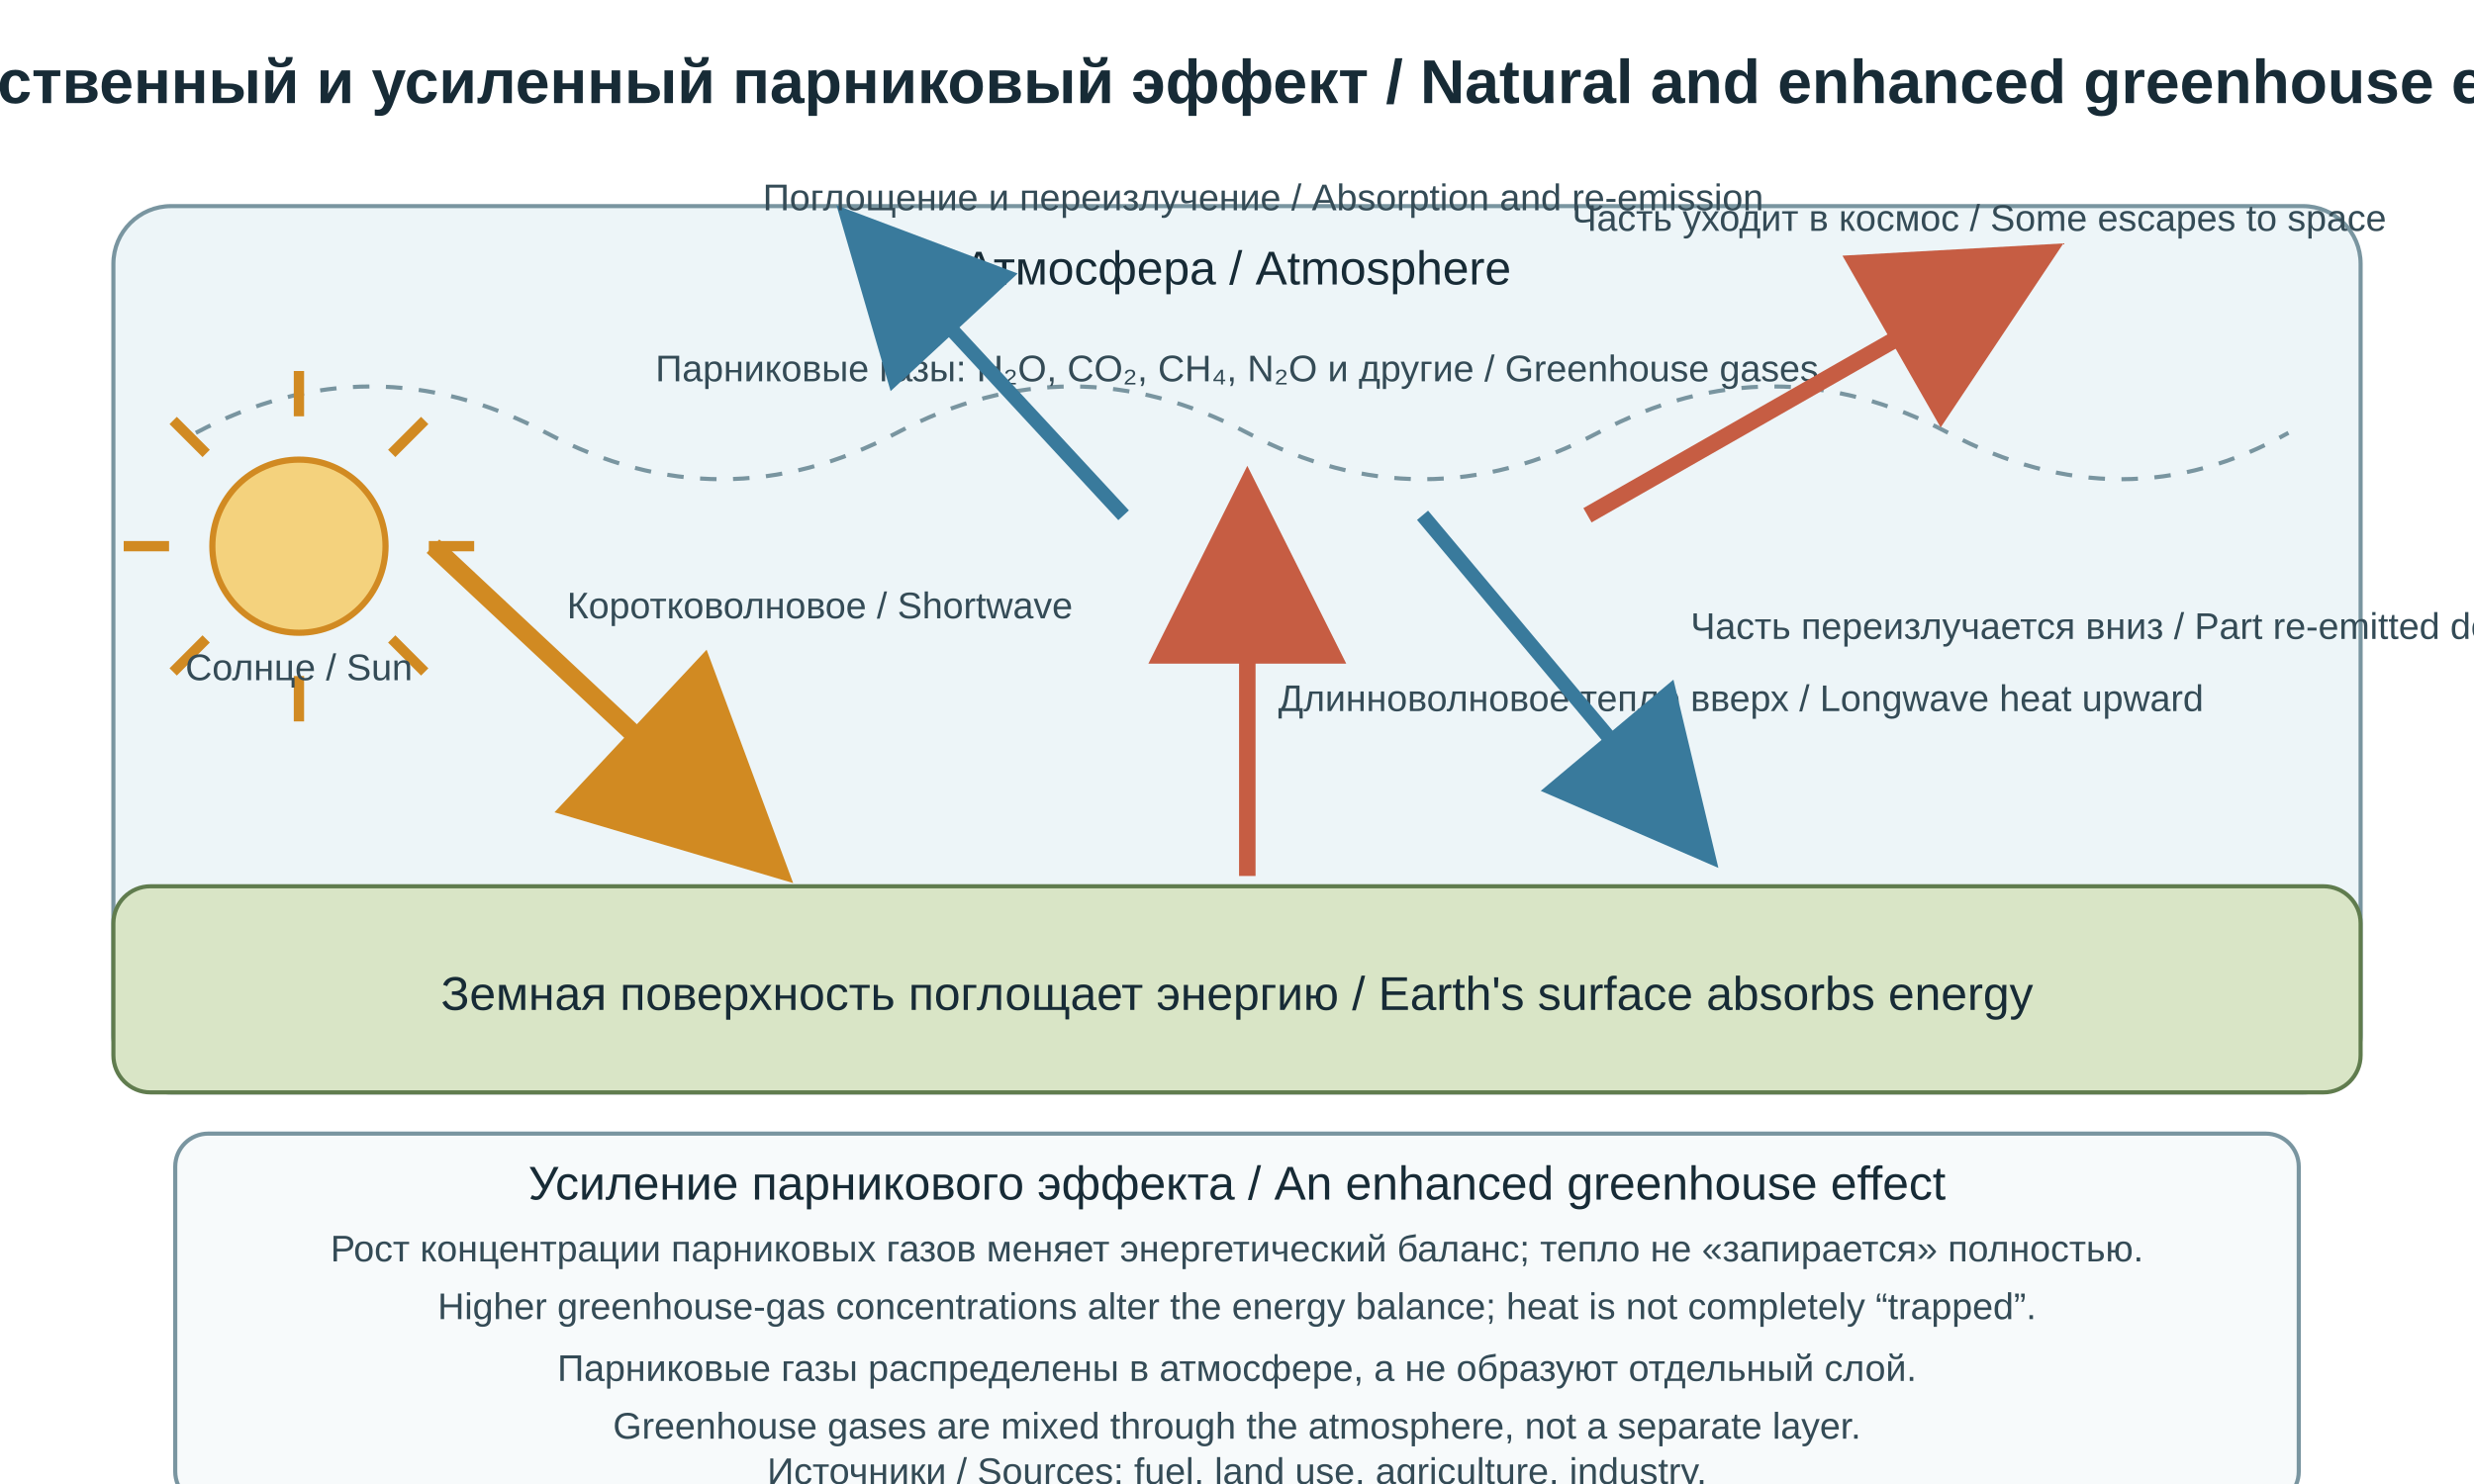
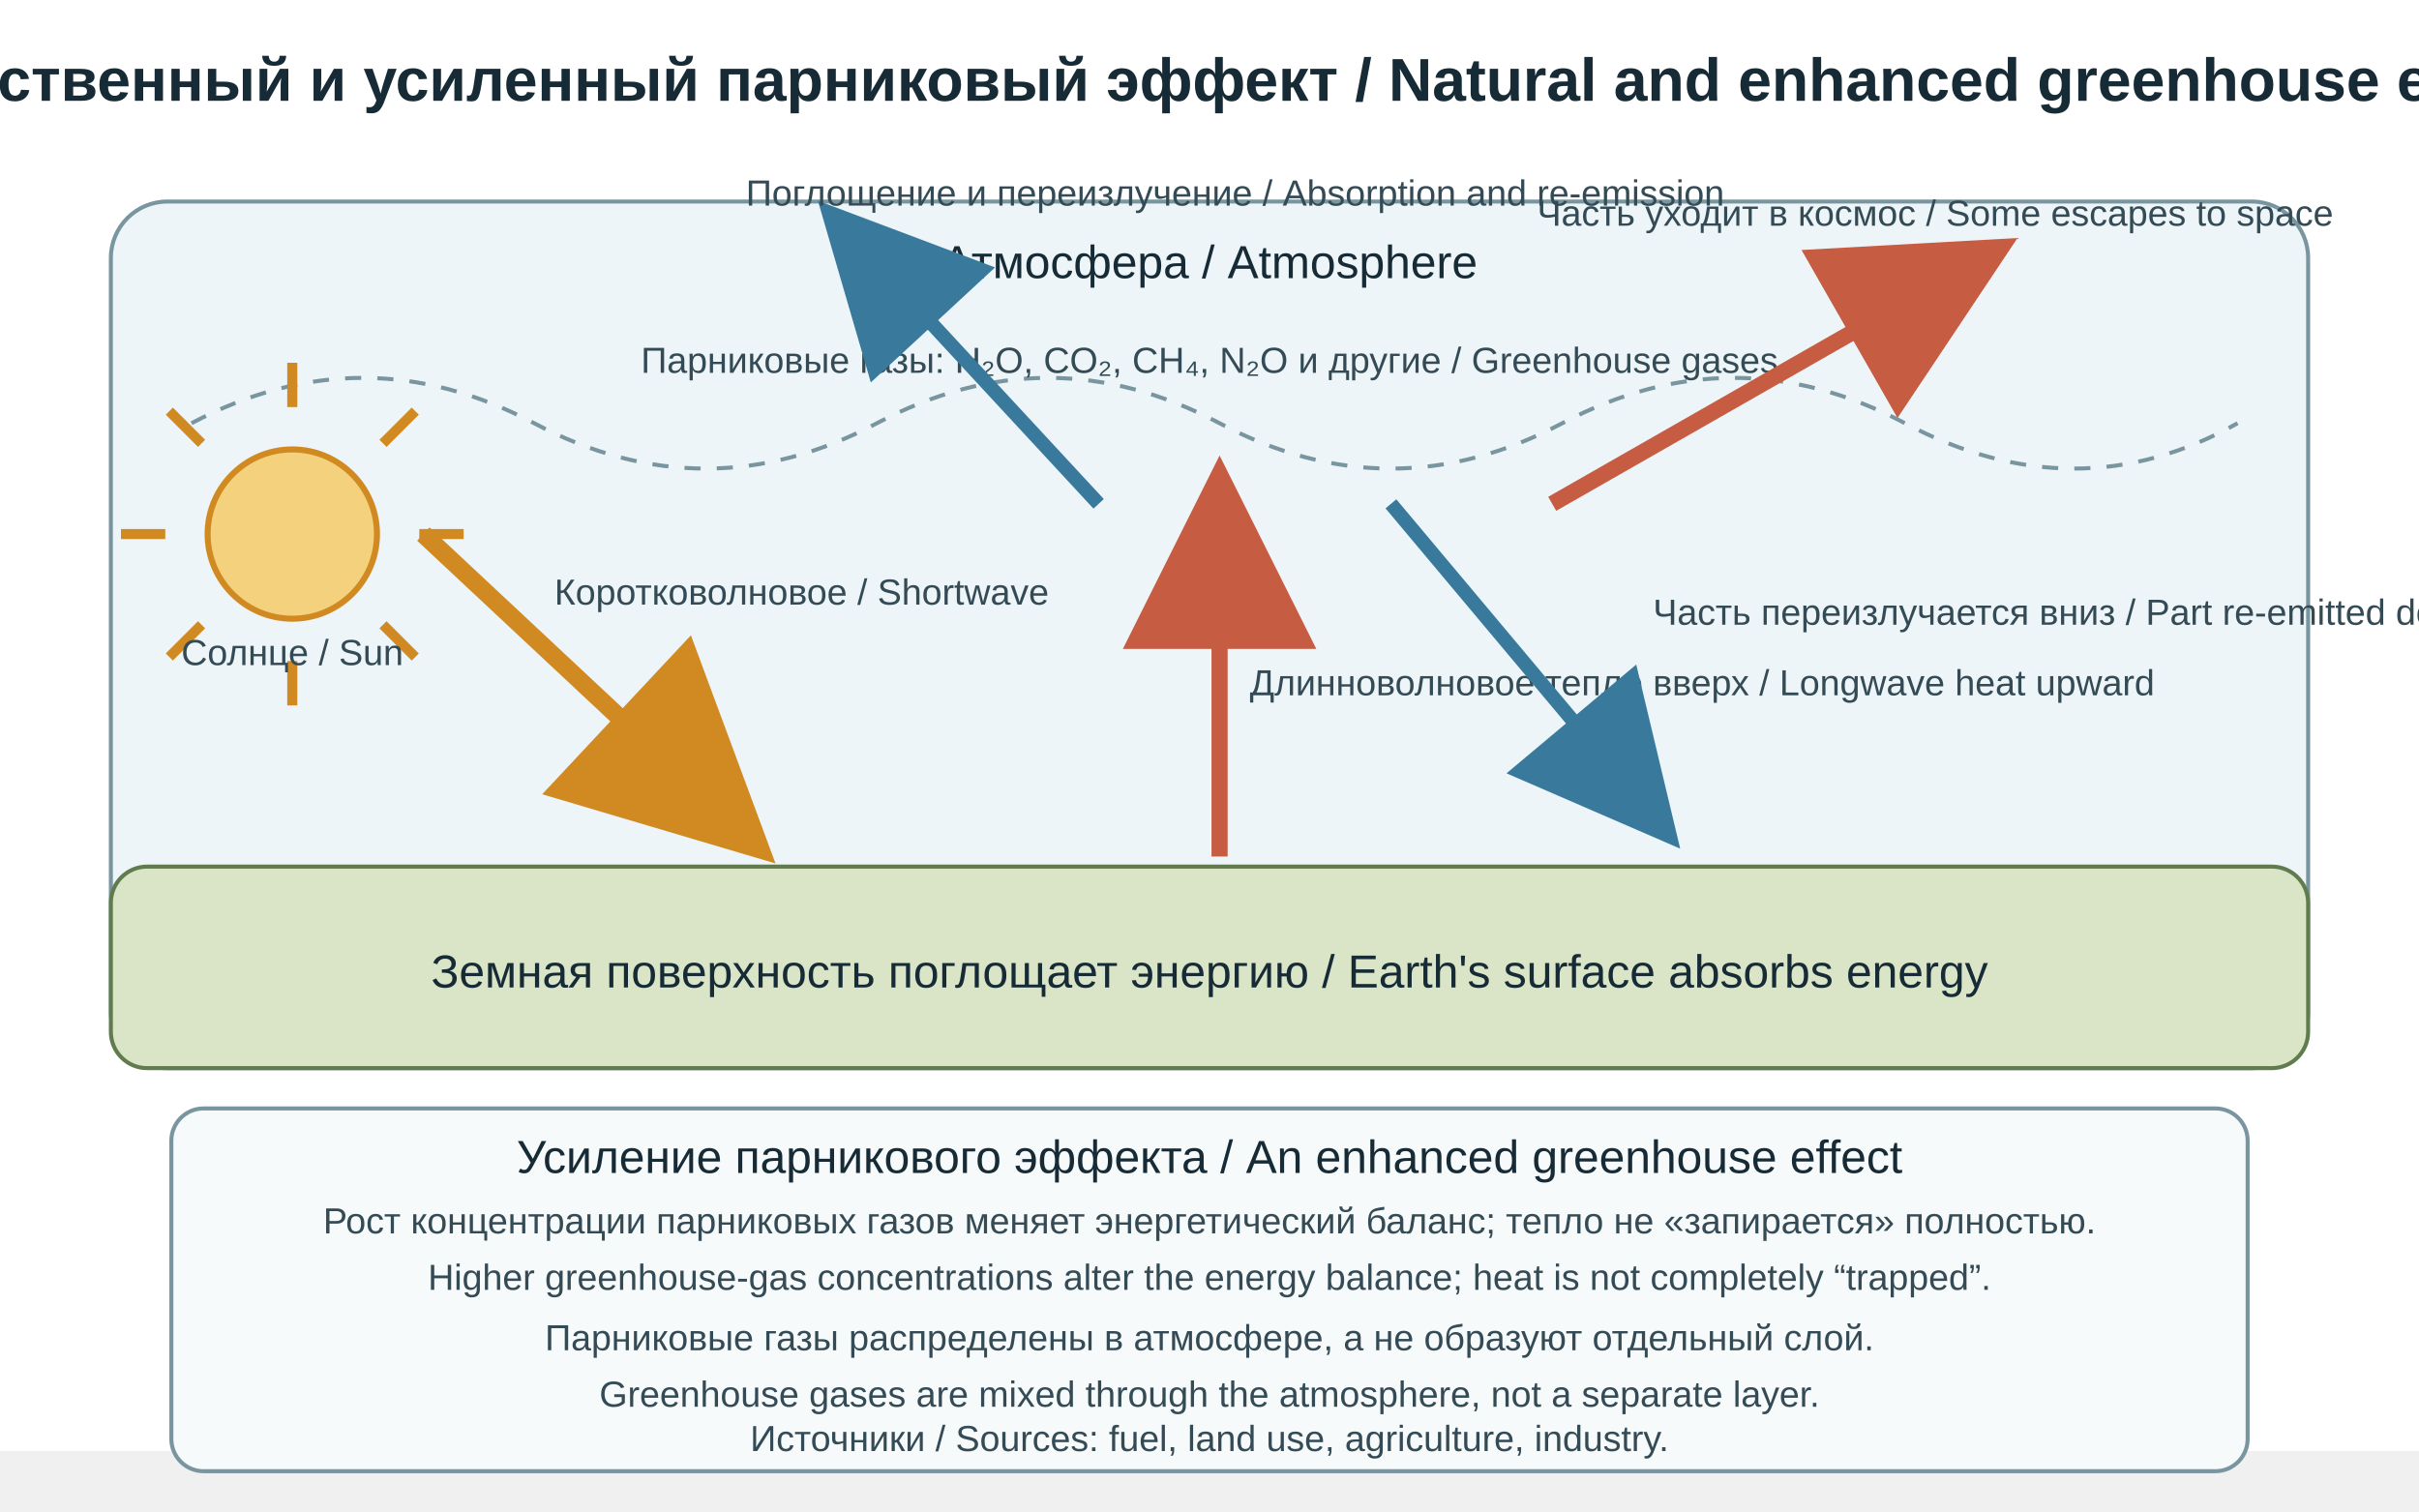
- <svg xmlns="http://www.w3.org/2000/svg" viewBox="0 0 1200 720" role="img" aria-labelledby="title desc">
+ <svg xmlns="http://www.w3.org/2000/svg" viewBox="0 0 1200 750" role="img" aria-labelledby="title desc">
  <defs>
    <marker id="sun" markerWidth="12" markerHeight="12" refX="9" refY="6" orient="auto">
      <path d="M0 0 L12 6 L0 12 z" fill="#d18a22" />
    </marker>
    <marker id="heat" markerWidth="12" markerHeight="12" refX="9" refY="6" orient="auto">
      <path d="M0 0 L12 6 L0 12 z" fill="#c65d43" />
    </marker>
    <marker id="back" markerWidth="12" markerHeight="12" refX="9" refY="6" orient="auto">
      <path d="M0 0 L12 6 L0 12 z" fill="#397a9c" />
    </marker>
    <style>.h{font:700 30px Arial,sans-serif;fill:#172b36}.t{font:23px Arial,sans-serif;fill:#172b36}.s{font:18px Arial,sans-serif;fill:#344b56}.sun{stroke:#d18a22;stroke-width:9;fill:none;marker-end:url(#sun)}.heat{stroke:#c65d43;stroke-width:8;fill:none;marker-end:url(#heat)}.back{stroke:#397a9c;stroke-width:7;fill:none;marker-end:url(#back)}.dash{stroke:#7995a0;stroke-width:2;stroke-dasharray:8 8;fill:none}</style>
  </defs>
  <rect width="1200" height="720" fill="#fff" />
  <text x="600" y="50" text-anchor="middle" class="h">Естественный и усиленный парниковый эффект / Natural and enhanced greenhouse effect</text>
  <rect x="55" y="100" width="1090" height="430" rx="28" fill="#edf5f8" stroke="#7995a0" stroke-width="2" />
  <text x="600" y="138" text-anchor="middle" class="t">Атмосфера / Atmosphere</text>
  <path d="M95 210 Q180 165 265 210 T435 210 T605 210 T775 210 T945 210 T1110 210" class="dash" />
  <text x="600" y="185" text-anchor="middle" class="s">Парниковые газы: H₂O, CO₂, CH₄, N₂O и другие / Greenhouse gases</text>
  <rect x="55" y="430" width="1090" height="100" rx="18" fill="#d9e5c6" stroke="#607c4e" stroke-width="2" />
  <text x="600" y="490" text-anchor="middle" class="t">Земная поверхность поглощает энергию / Earth's surface absorbs energy</text>
  <circle cx="145" cy="265" r="42" fill="#f4d27d" stroke="#d18a22" stroke-width="3" />
  <g stroke="#d18a22" stroke-width="5">
    <path d="M145 202v-22 M145 350v-22 M82 265H60 M230 265h-22 M100 220l-16-16 M190 310l16 16 M190 220l16-16 M100 310l-16 16" />
  </g>
  <text x="145" y="330" text-anchor="middle" class="s">Солнце / Sun</text>
  <path d="M210 265 L365 410" class="sun" />
  <text x="275" y="300" class="s">Коротковолновое / Shortwave</text>
  <path d="M605 425 L605 250" class="heat" />
  <text x="620" y="345" class="s">Длинноволновое тепло вверх / Longwave heat upward</text>
  <path d="M690 250 L820 405" class="back" />
  <text x="820" y="310" class="s">Часть переизлучается вниз / Part re-emitted downward</text>
  <path d="M770 250 L980 130" class="heat" />
  <text x="960" y="112" text-anchor="middle" class="s">Часть уходит в космос / Some escapes to space</text>
  <path d="M545 250 L420 115" class="back" />
  <text x="370" y="102" class="s">Поглощение и переизлучение / Absorption and re-emission</text>
  <rect x="85" y="550" width="1030" height="180" rx="16" fill="#f7fafb" stroke="#7995a0" stroke-width="2" />
  <text x="600" y="582" text-anchor="middle" class="t">Усиление парникового эффекта / An enhanced greenhouse effect</text>
  <text x="600" y="612" text-anchor="middle" class="s">Рост концентрации парниковых газов меняет энергетический баланс; тепло не «запирается» полностью.</text>
  <text x="600" y="640" text-anchor="middle" class="s">Higher greenhouse-gas concentrations alter the energy balance; heat is not completely “trapped”.</text>
  <text x="600" y="670" text-anchor="middle" class="s">Парниковые газы распределены в атмосфере, а не образуют отдельный слой.</text>
  <text x="600" y="698" text-anchor="middle" class="s">Greenhouse gases are mixed through the atmosphere, not a separate layer.</text>
  <text x="600" y="720" text-anchor="middle" class="s">Источники / Sources: fuel, land use, agriculture, industry.</text>
</svg>
